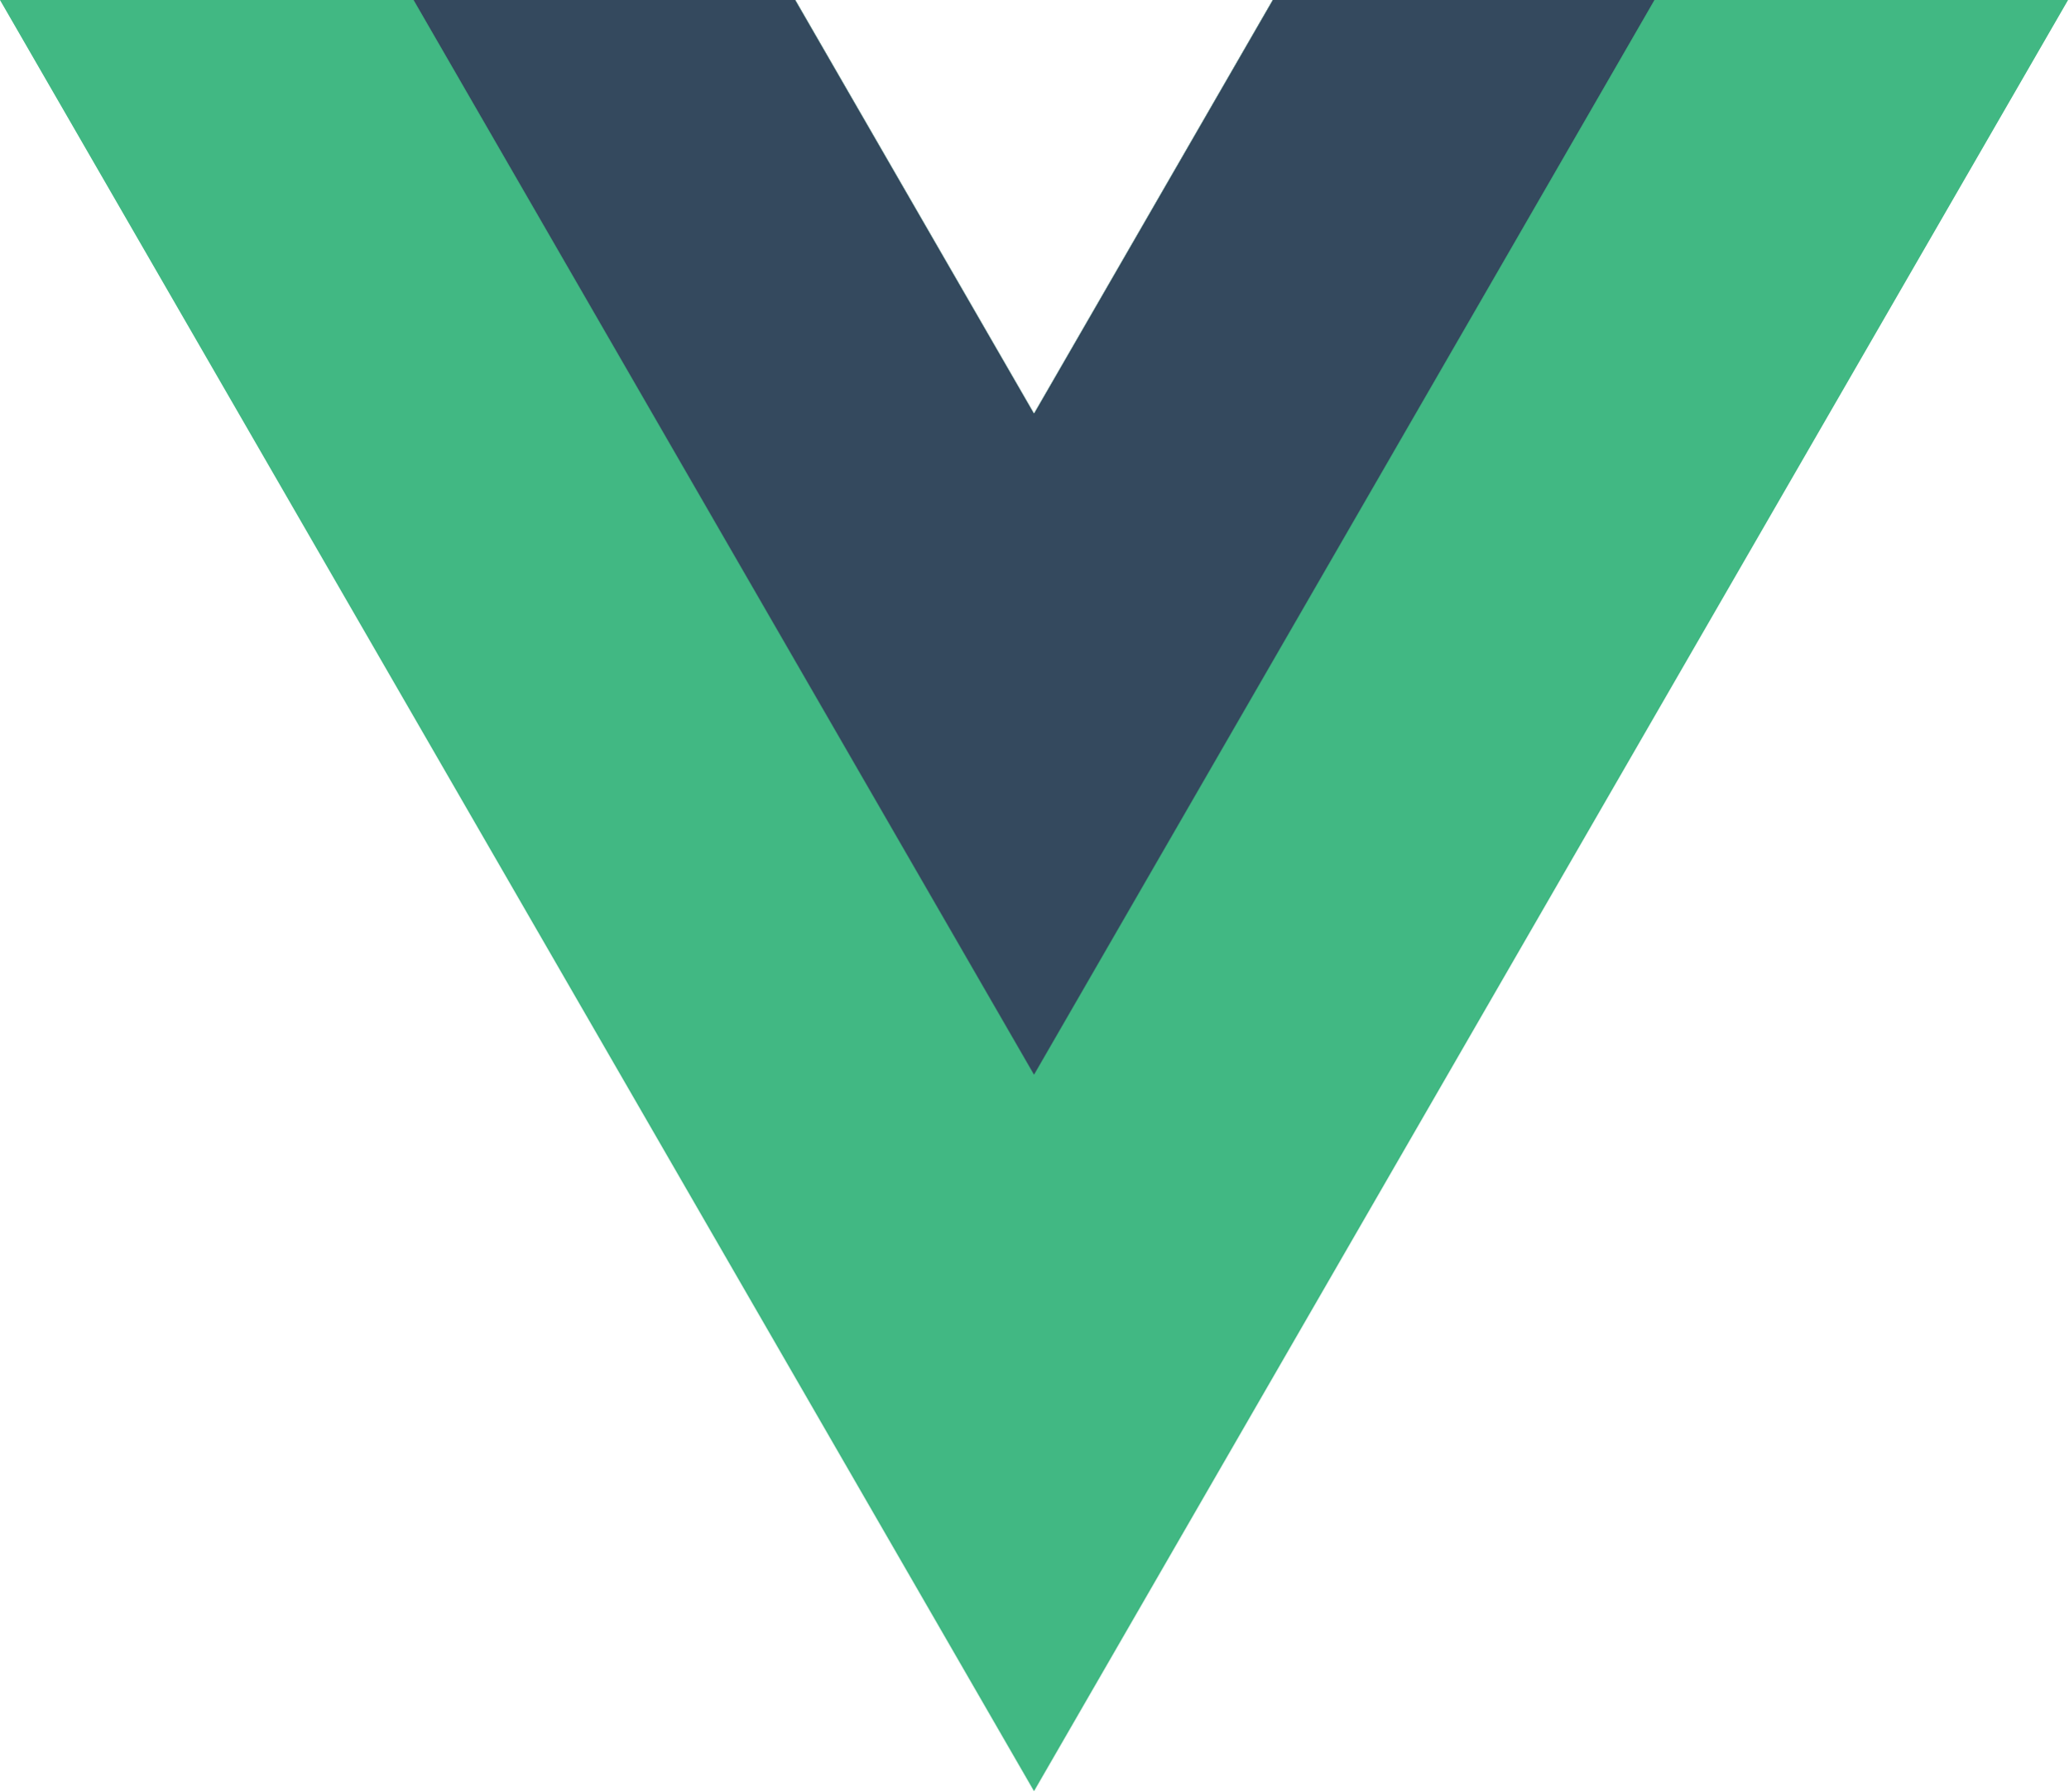
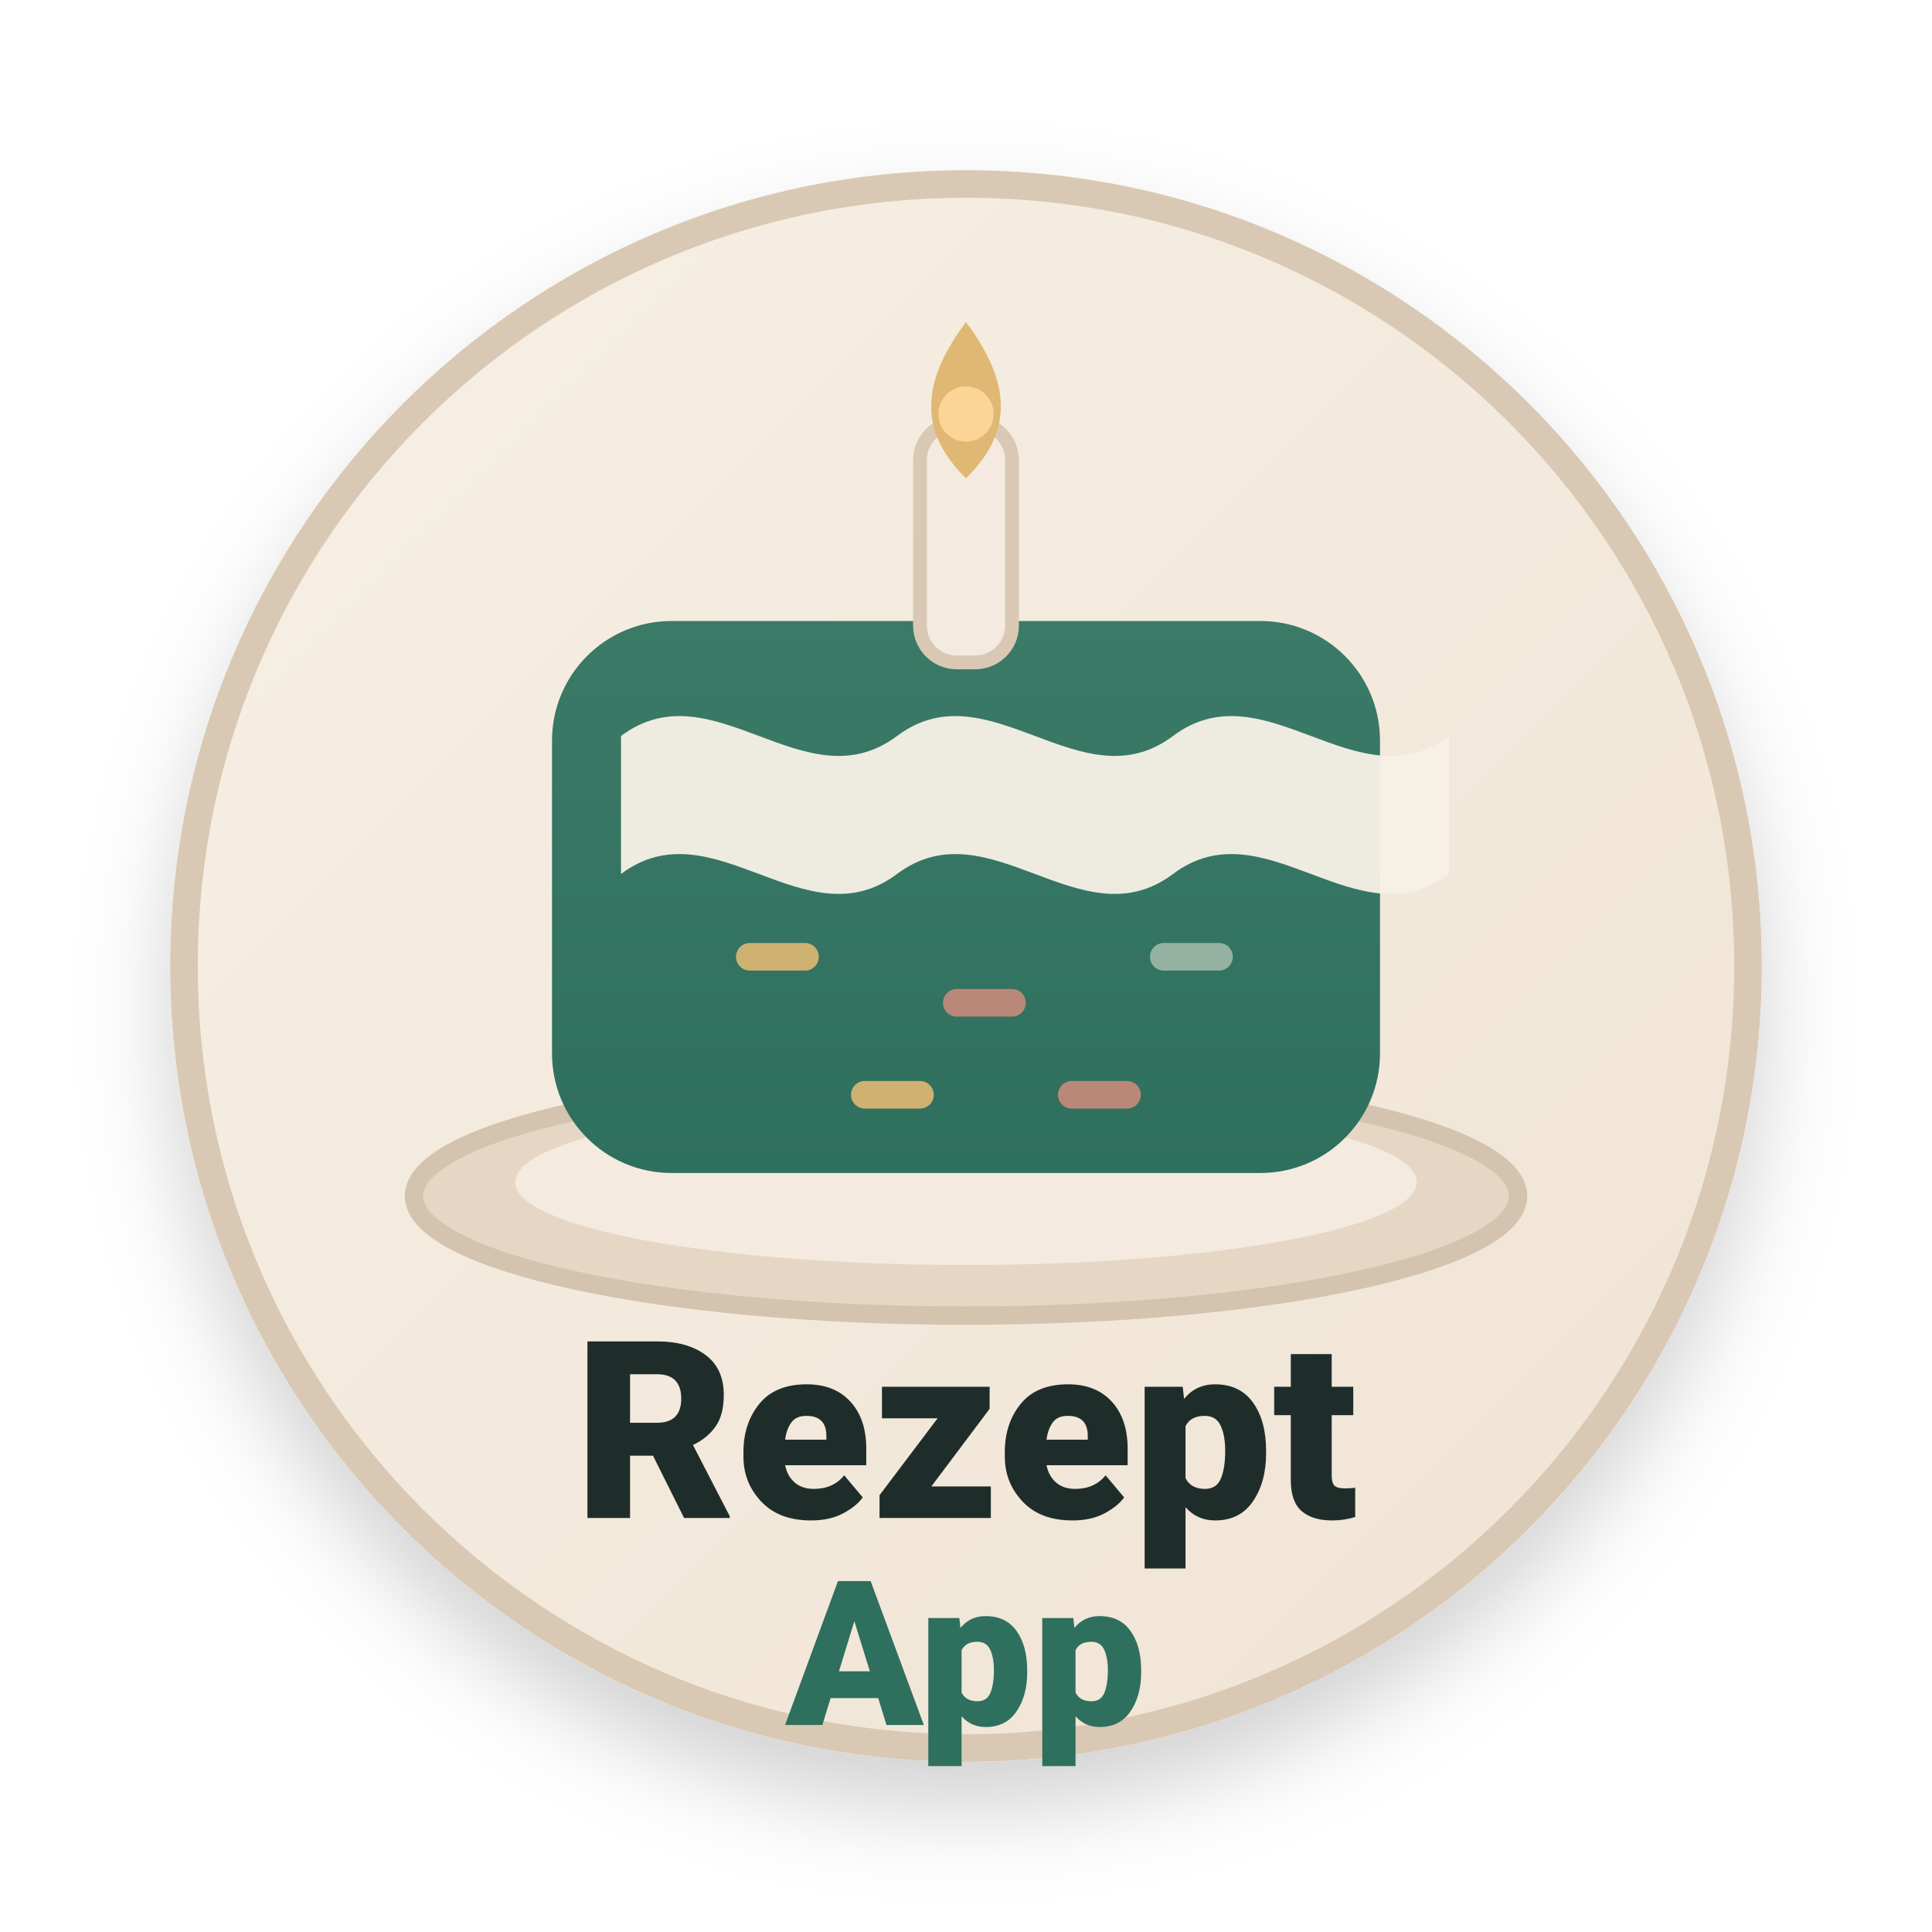
- <svg xmlns="http://www.w3.org/2000/svg" viewBox="0 0 261.76 226.69">
-   <path d="M161.096.001l-30.225 52.351L100.647.001H-.005l130.877 226.688L261.749.001z" fill="#41b883" />
-   <path d="M161.096.001l-30.225 52.351L100.647.001H52.346l78.526 136.01L209.398.001z" fill="#34495e" />
+ <svg xmlns="http://www.w3.org/2000/svg" width="420" height="420" viewBox="0 0 420 420">
+   <defs>
+     <linearGradient id="bg" x1="0" y1="0" x2="1" y2="1">
+       <stop offset="0" stop-color="#f7f0e6" />
+       <stop offset="1" stop-color="#efe3d3" />
+     </linearGradient>
+     <linearGradient id="cake" x1="0" y1="0" x2="0" y2="1">
+       <stop offset="0" stop-color="#3b7a67" />
+       <stop offset="1" stop-color="#2f6f5e" />
+     </linearGradient>
+     <filter id="shadow" x="-30%" y="-30%" width="160%" height="160%">
+       <feDropShadow dx="0" dy="10" stdDeviation="10" flood-color="#000" flood-opacity="0.18" />
+     </filter>
+   </defs>
+   <circle cx="210" cy="210" r="170" fill="url(#bg)" stroke="#d9c9b4" stroke-width="6" filter="url(#shadow)" />
+   <ellipse cx="210" cy="260" rx="120" ry="26" fill="#e6d7c5" stroke="#d4c3ae" stroke-width="4" />
+   <ellipse cx="210" cy="257" rx="98" ry="18" fill="#f4eadf" />
+   <rect x="120" y="135" width="180" height="120" rx="26" fill="url(#cake)" />
+   <path d="M135 160            C155 145, 175 175, 195 160            C215 145, 235 175, 255 160            C275 145, 295 175, 315 160            L315 190            C295 205, 275 175, 255 190            C235 205, 215 175, 195 190            C175 205, 155 175, 135 190            Z" fill="#f7f0e6" opacity="0.95" />
+   <g opacity="0.9">
+     <rect x="160" y="205" width="18" height="6" rx="3" fill="#e0b873" />
+     <rect x="205" y="215" width="18" height="6" rx="3" fill="#c98b7b" />
+     <rect x="250" y="205" width="18" height="6" rx="3" fill="#9fb8a7" />
+     <rect x="185" y="235" width="18" height="6" rx="3" fill="#e0b873" />
+     <rect x="230" y="235" width="18" height="6" rx="3" fill="#c98b7b" />
+   </g>
+   <rect x="200" y="92" width="20" height="52" rx="8" fill="#f4eadf" stroke="#d9c9b4" stroke-width="3" />
+   <path d="M210 70            C198 86, 202 96, 210 104            C218 96, 222 86, 210 70 Z" fill="#e0b873" />
+   <circle cx="210" cy="90" r="6" fill="#ffd89a" opacity="0.9" />
+   <g font-family="ui-sans-serif, system-ui, -apple-system, Segoe UI, Roboto, Arial" text-anchor="middle">
+     <text x="210" y="330" font-size="54" font-weight="800" fill="#1f2d2a">Rezept</text>
+     <text x="210" y="375" font-size="44" font-weight="800" fill="#2f6f5e">App</text>
+   </g>
</svg>
